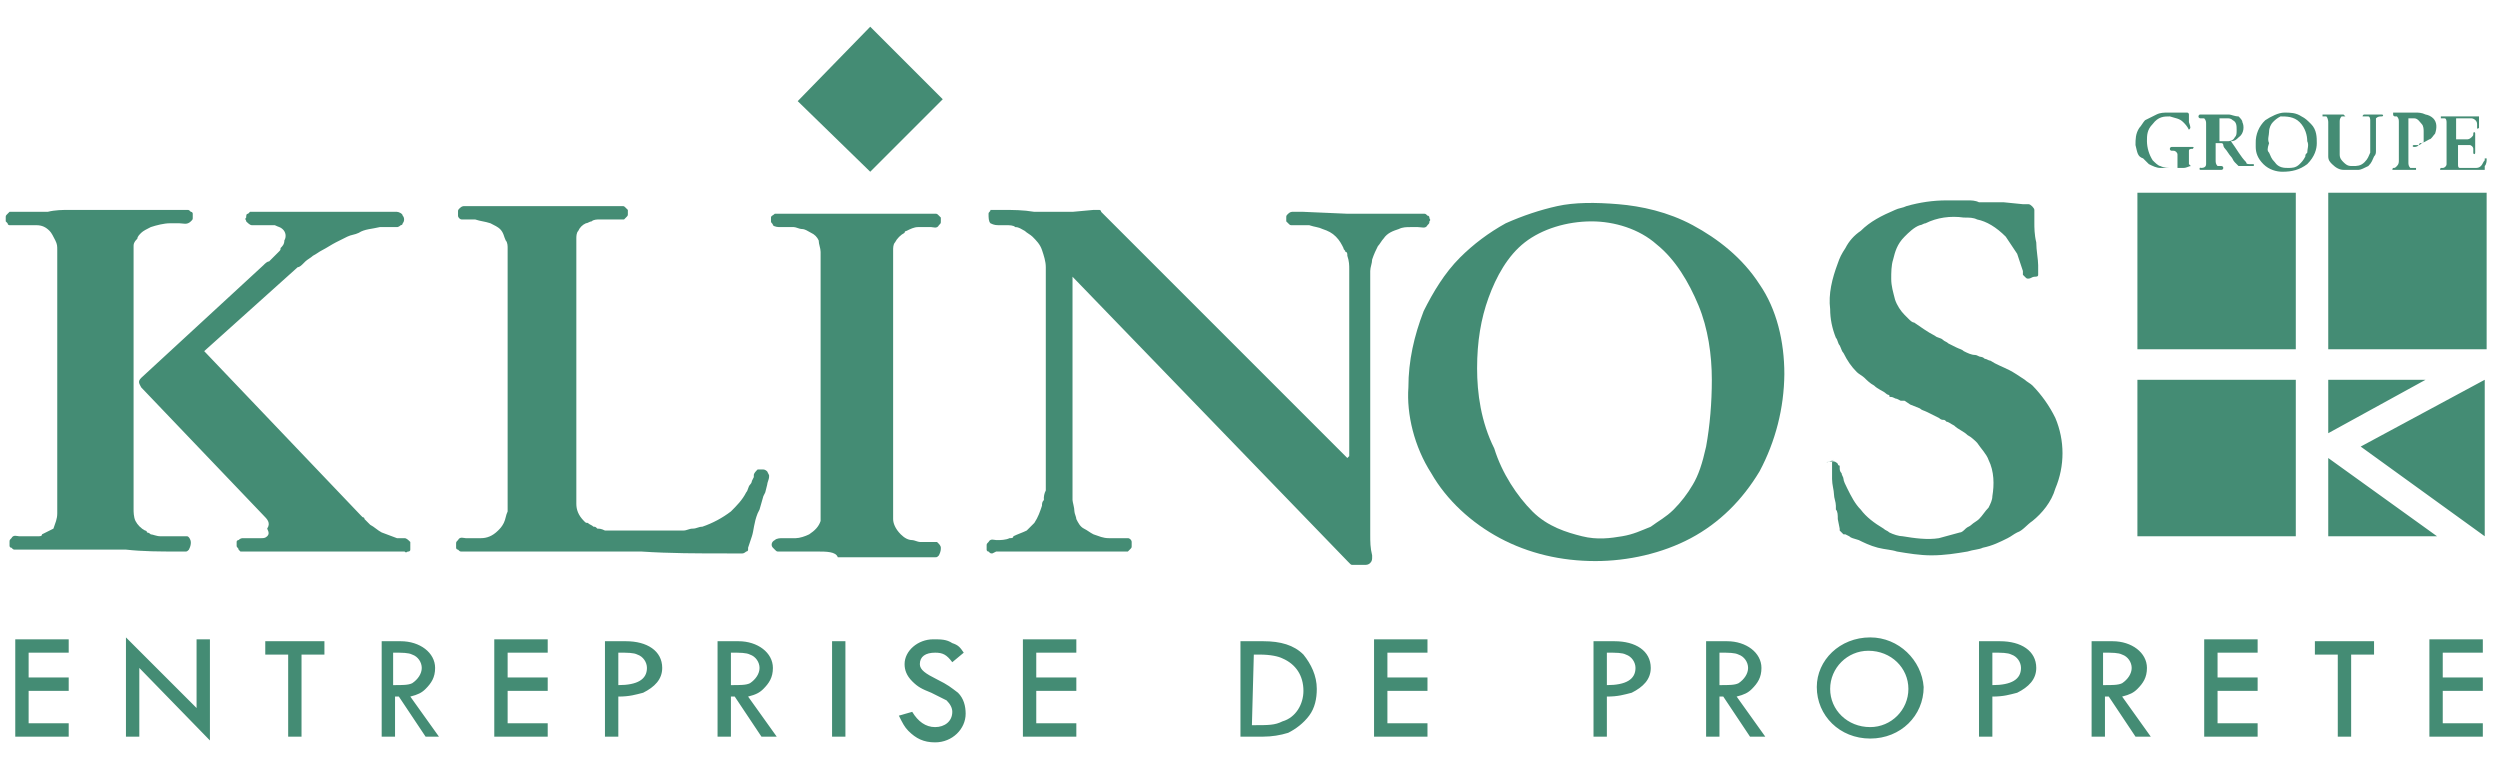
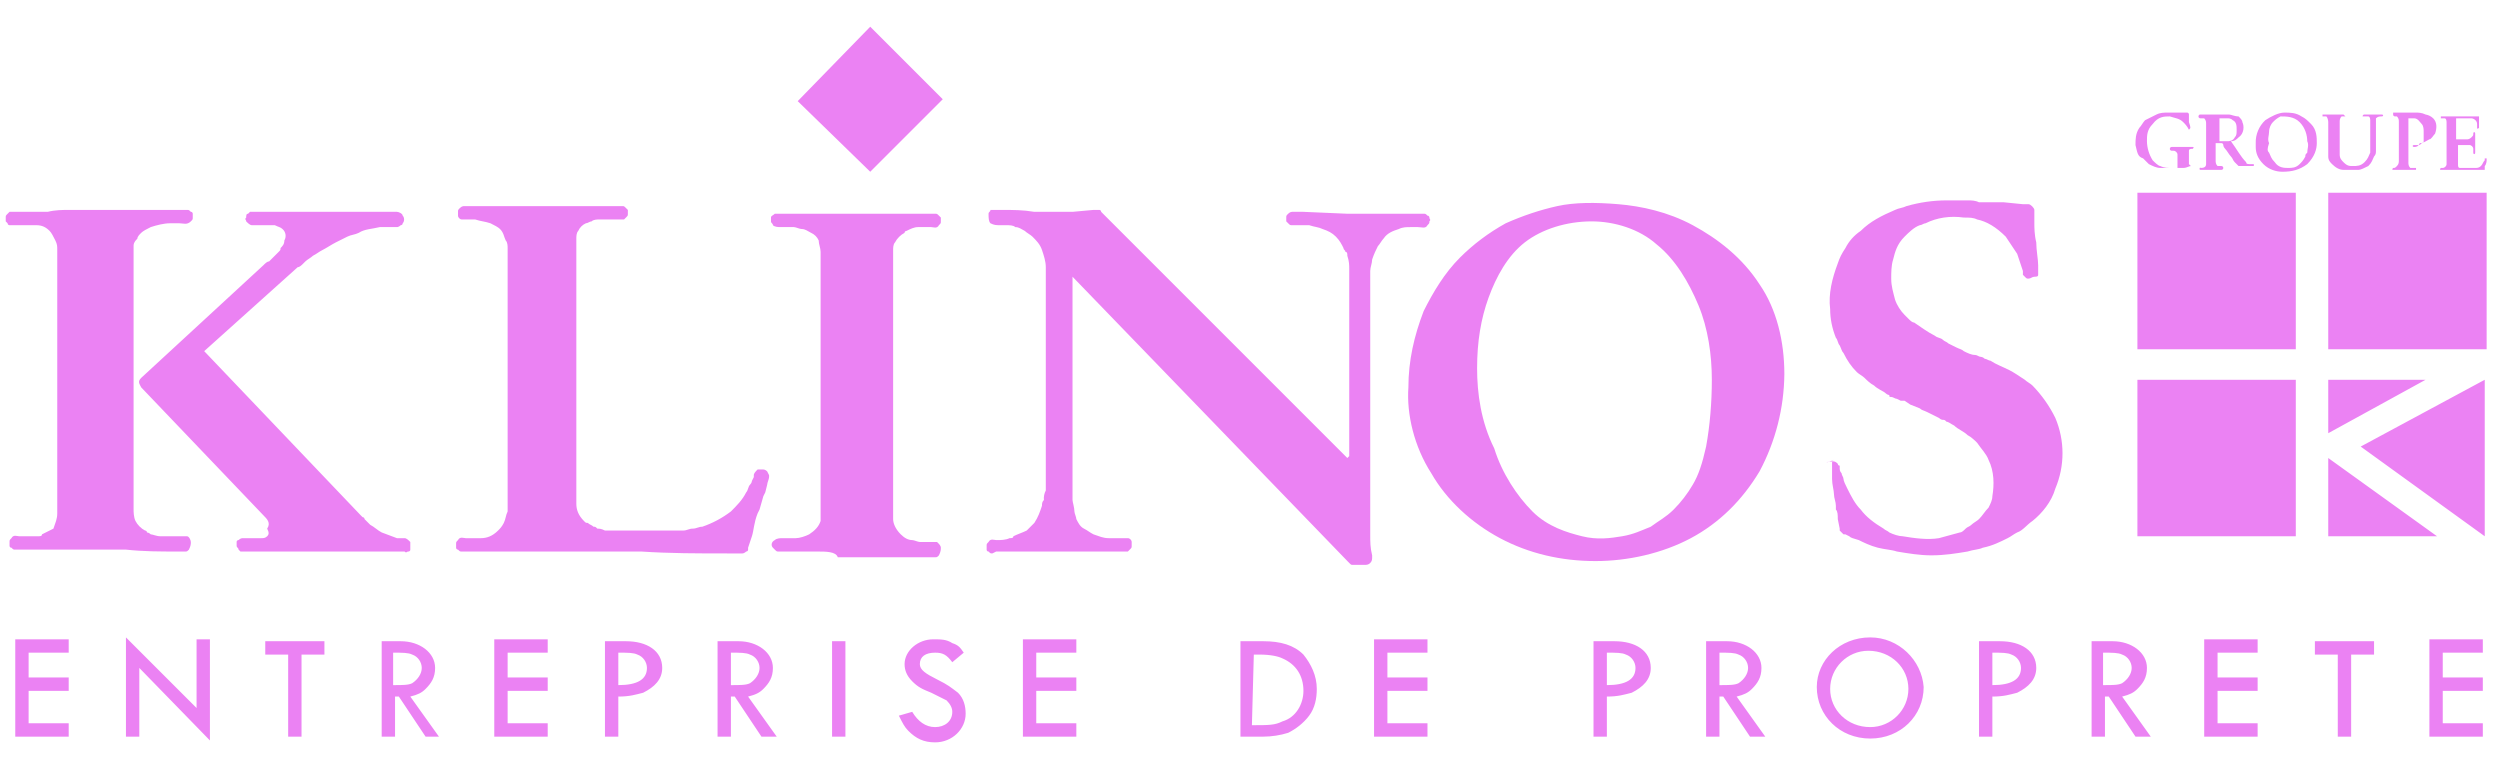
- <svg xmlns="http://www.w3.org/2000/svg" viewBox="0 0 131 41" fill-rule="evenodd" fill="#448c74">
+ <svg xmlns="http://www.w3.org/2000/svg" viewBox="0 0 131 41" fill-rule="evenodd" fill="#EB82F3">
  <path d="M112 18.3h8.3v-8.2H112v8.2h0zm0 9.8h8.3v-8.2H112v8.2h0zm10-9.8h8.3v-8.2H122v8.2h0zm5.1 1.6H122v2.8l5.1-2.8zm.6 8.2H122V24l5.7 4.1zm2.5 0v-8.2l-6.5 3.5 6.5 4.7h0zM114.7 6.8c0 .1 0 0 0 0-.1-.2-.2-.3-.3-.4-.2-.2-.4-.2-.7-.3-.3 0-.6 0-.9.4-.3.3-.3.6-.3.9a1.93 1.93 0 0 0 .3 1c.1.1.3.3.4.3.2.1.4.1.6.1h.1.1 0 .1 0v-.7c0-.1-.1-.2-.2-.2h-.1s-.1 0-.1-.1c0 0 0-.1.1-.1h.1.2.6.2c.1 0 0 .1 0 .1-.1 0-.2 0-.2.1V8v.6l.1.1c-.1 0-.2.1-.4.1h-.1-.3-.6-.2c-.2 0-.4-.1-.6-.2l-.3-.3c-.3-.1-.3-.3-.4-.7 0-.3 0-.6.2-.9.1-.1.2-.3.3-.4l.6-.3c.2-.1.4-.1.6-.1h.4.1.1.1.1.2c.1 0 .1.1.1.1v.1.1.2c.1.3.1.3 0 .4h0 0 0zm1.7 2.1h-.4-.2-.1-.2-.1-.1 0c-.1 0 0-.2 0-.1.1 0 .3 0 .3-.2v-.1-2c0-.1 0-.2-.1-.3h-.2s-.1 0-.1-.1c0 0 0-.1.1-.1h.3.2.1.1.4.2.2c.1 0 .3.1.5.1.1.1.2.2.2.3.1.2.1.6-.2.8-.1.1-.2.2-.4.2.3.4.5.8.8 1.1 0 .1.1.1.2.1h.2v.1h-.4-.2-.1-.1l-.1-.1-.1-.1c-.1-.1-.1-.2-.2-.3s-.2-.3-.3-.4-.1-.2-.1-.2 0-.1-.1-.1h-.3v.9c0 .1 0 .2.1.3h.2s.1 0 .1.1c0 0 0 .1-.1.1.2 0 .1 0 0 0h0zm-.1-2.7v1.2h.3.1c.1 0 .3 0 .4-.2.1-.1.1-.2.1-.4s0-.4-.2-.5c-.1-.1-.2-.1-.3-.1h-.1-.1-.2 0zm1.9 1.3a1.58 1.58 0 0 1 .5-1.2c.3-.2.7-.4 1-.4s.6 0 .9.2c.2.1.3.2.5.4.3.3.3.7.3 1s-.1.7-.5 1.1c-.4.3-.8.4-1.3.4-.3 0-.7-.1-1-.4s-.4-.6-.4-.9v-.2h0zm.7.5c.1.2.1.3.3.5.2.3.5.3.7.3s.4 0 .6-.2c.1-.1.2-.2.3-.4 0-.1 0-.1.1-.2 0-.2.1-.4 0-.6 0-.3-.1-.7-.4-1s-.7-.3-1-.3c-.2.1-.3.2-.4.3s-.2.3-.2.5-.1.4 0 .6c-.1.3-.1.4 0 .5h0zm3.9-2h0l.1.1h-.2c-.1.1-.1.2-.1.3v1.4.1.2c0 .2.1.3.2.4.2.2.3.2.5.2s.4 0 .6-.2.2-.3.3-.5v-.1-.1-1.5s0-.2-.1-.2h-.2-.1s0-.1.1-.1h.1.3.1.1.3c.1 0 .1.1 0 .1s-.2 0-.3.1v.2 1.3.2c0 .1 0 .2-.1.3-.1.2-.1.3-.3.5-.2.1-.4.2-.5.2h-.8c-.2 0-.4-.1-.6-.3-.1-.1-.2-.2-.2-.4V8 6.4s0-.2-.1-.3h-.1-.1V6h.3.2.1.2.3 0zm3.7 1.7c-.1 0-.1-.1 0-.1h.2c.1 0 .1 0 .2-.1.1 0 .1-.1.1-.1v-.5c0-.1 0-.3-.1-.4s-.2-.3-.4-.3h-.2-.1v2.3c0 .1 0 .2.1.3h.2.1v.1h-.2-.3-.1 0-.2-.1-.3 0c-.1 0 0-.1 0-.1.1 0 .1 0 .2-.1s.1-.2.1-.3v-2c0-.1 0-.2-.1-.3h-.1s-.1 0-.1-.1v-.1h.2.3.3.1.2.1c.1 0 .3 0 .5.1a.76.76 0 0 1 .4.2c.2.2.2.5.1.8-.1.1-.2.3-.3.3-.2.1-.3.2-.5.2h0c-.1.2-.2.2-.3.2h0zm1.5 1.1c.1 0 .2-.1.2-.2V6.4s0-.2-.1-.2h-.2v-.1h.2.6.3.1.3.3.1.1v.2.3.1s-.1.1-.1 0v-.2c0-.2-.2-.3-.3-.3h-.2-.6v1.1h.6s.1 0 .2-.1.1-.1.1-.2.1-.1.1 0v.2.1.3.3.1c0 .1-.1.1-.1 0v-.2c0-.1-.1-.2-.2-.2h-.6v1c0 .1 0 .2.1.2h.1.2.1 0 .4c.1 0 .2 0 .3-.1s.1-.2.2-.3v-.1h.1v.1s0 .2-.1.3v.2c0 .1 0 0 0 0h0-.2-.2-.3-.2-.1-.3-.4-.2-.3-.1 0c-.1 0 0-.1 0-.1s.1 0 .1 0h0zM95.8 24.2c.2 0 .3-.1.5.1 0 0 0 .1.1.1v.1c0 .1 0 .2.1.3 0 .1.1.2.1.3s.1.3.2.5c.2.4.4.8.7 1.1.3.4.7.7 1.2 1 .1.1.2.1.3.2.2.1.5.2.7.2.6.1 1.3.2 1.9.1l1.1-.3c.1 0 .2-.1.3-.2s.2-.1.3-.2.3-.2.4-.3c.2-.2.3-.4.5-.6.1-.2.2-.4.2-.6.1-.6.1-1.3-.2-1.9-.1-.3-.4-.6-.6-.9-.1-.1-.3-.3-.5-.4-.2-.2-.5-.3-.7-.5-.2-.1-.3-.2-.4-.2-.1-.1-.1-.1-.2-.1 0 0-.1 0-.2-.1l-.6-.3c-.2-.1-.3-.1-.4-.2l-.5-.2-.3-.2h-.2l-.2-.1c-.1 0-.2-.1-.3-.1s-.1 0-.1-.1c0 0-.1 0-.2-.1s-.4-.2-.6-.4c-.2-.1-.4-.3-.5-.4s-.3-.2-.4-.3c-.3-.3-.5-.6-.7-1-.1-.1-.1-.2-.2-.4-.1-.1-.1-.3-.2-.4-.2-.5-.3-1-.3-1.5-.1-.8.1-1.6.4-2.4.1-.3.2-.5.4-.8a2.36 2.36 0 0 1 .8-.9c.5-.5 1.1-.8 1.8-1.1.2-.1.4-.1.6-.2.7-.2 1.4-.3 2.1-.3h.9.2c.2 0 .4 0 .6.1h.2.4.4.3l1 .1h.2.1c.1 0 .3.2.3.3h0v.1.2.4c0 .2 0 .6.1 1 0 .4.1.9.1 1.2v.3.2c0 .1-.1.1-.2.1s-.2.1-.3.1-.1 0-.2-.1l-.1-.1v-.1-.1l-.3-.9-.6-.9c-.5-.5-1-.8-1.5-.9-.2-.1-.4-.1-.7-.1-.7-.1-1.4 0-2 .3-.1 0-.2.1-.3.1-.3.1-.6.4-.8.6-.4.4-.5.8-.6 1.2-.1.3-.1.7-.1 1 0 .4.1.7.2 1.1.1.3.3.6.5.8l.2.2c.1.1.2.2.3.2.3.2.7.5 1.1.7.1.1.3.1.4.2s.2.1.3.2l.4.2c.2.1.3.1.4.2.2.1.4.2.6.2.1 0 .2.1.3.1 0 0 .1 0 .2.1.1 0 .2.1.3.1.3.2.6.3 1 .5.2.1.5.3.8.5.1.1.3.2.4.3a6.57 6.57 0 0 1 1.2 1.7 4.75 4.75 0 0 1 0 3.7c-.2.7-.7 1.3-1.2 1.7-.3.2-.5.5-.8.6-.2.1-.3.2-.5.3-.4.2-.8.4-1.3.5-.2.1-.5.1-.8.2-.6.1-1.2.2-1.9.2-.6 0-1.2-.1-1.8-.2-.3-.1-.6-.1-1-.2s-.8-.3-1-.4c-.3-.1-.4-.1-.5-.2l-.2-.1h-.1l-.1-.1-.1-.1v-.1l-.1-.5c0-.2 0-.4-.1-.5v-.2c0-.2-.1-.4-.1-.6s-.1-.5-.1-.8v-.4-.3-.1c0-.1 0-.2.1-.2-.5.2-.4.1-.3.1h0zm-42.1 4.7h-.1-.3-.2-.9l-.2.1c-.1 0-.1 0-.2-.1-.1 0-.1-.1-.1-.1v-.2c0-.1 0-.1.1-.2.1-.2.3-.1.4-.1h.1c.1 0 .4 0 .6-.1.1 0 .2 0 .2-.1.2-.1.5-.2.7-.3l.4-.4c.2-.3.3-.6.4-.9 0-.1 0-.2.1-.3a.9.9 0 0 1 .1-.5v-.1-.2-.4-11c0-.3-.1-.6-.2-.9s-.3-.5-.5-.7c-.1-.1-.3-.2-.4-.3-.2-.1-.3-.2-.5-.2-.1-.1-.3-.1-.5-.1h-.2-.1c-.2 0-.3 0-.5-.1-.1-.1-.1-.3-.1-.5 0-.1.1-.1.1-.2h.2.4c.6 0 1.1 0 1.7.1h.3.2.3.3.2.7l1.1-.1h.1.1.1s.1 0 .1.1L70.6 24l.1-.1v-9.8c0-.2 0-.4-.1-.7 0-.1 0-.2-.1-.2 0-.1-.1-.1-.1-.2-.1-.2-.2-.4-.4-.6s-.4-.3-.7-.4c-.2-.1-.4-.1-.7-.2h-.4-.2-.3c-.1 0-.1 0-.2-.1l-.1-.1v-.2c0-.1 0-.1.1-.2s.2-.1.2-.1h.1.5l2.3.1h.6.1.2.2.2.1.4.6.4.6.3.2.1c.1 0 .1 0 .2.1.1 0 .1.1.1.1 0 .1.1.1 0 .2 0 .1 0 .1-.1.2-.1.2-.3.1-.5.1h-.4c-.2 0-.4 0-.6.1-.3.1-.6.2-.8.5-.1.1-.2.3-.3.4-.1.2-.2.4-.3.7 0 .2-.1.4-.1.6v.4.6 11.9.2.2.5c0 .4 0 .7.1 1.1v.1c0 .1 0 .2-.1.3s-.2.1-.3.1h-.6c-.1 0-.1 0-.2-.1l-14.5-15v11.1.3.1.1.1c0 .1.1.4.1.6 0 .1.1.3.1.4.1.2.2.4.4.5s.3.2.5.3c.3.1.5.2.8.2h.2.1.1.2.4c.1 0 .2.1.2.2v.2c0 .1 0 .1-.1.2l-.1.1H59h-.1-.5-.8-.3-.4-.7-.4-1-1.1 0zm-10.9 0h-.3-.3-.4-.4-.3-.1-.2c-.1 0-.1 0-.2-.1l-.1-.1c-.1-.1-.1-.3.1-.4.1-.1.3-.1.4-.1h.5.1.1c.2 0 .5-.1.7-.2.3-.2.5-.4.6-.7v-.2-.2-13.7c0-.2-.1-.4-.1-.6a.78.78 0 0 0-.4-.4c-.2-.1-.3-.2-.5-.2-.1 0-.3-.1-.4-.1h-.1-.2-.4c-.1 0-.3 0-.4-.1 0-.1-.1-.1-.1-.2v-.2c0-.1.1-.1.2-.2h.2.5.8.3.4.5.2.2.2.2 1.1.3.3.6 1.3.6.2.3.1.1c.1 0 .1 0 .2.1l.1.1v.2c0 .1 0 .1-.1.2-.1.2-.3.1-.4.1h-.2-.1-.1-.3c-.2 0-.4.1-.6.2 0 0-.1 0-.1.1-.2.1-.4.3-.5.5-.1.1-.1.3-.1.4v.3V27v.2c0 .2.1.5.4.8.2.2.4.3.6.3.1 0 .3.1.4.1h.1.1.2.5l.1.1s.1.1.1.2 0 .2-.1.4c-.1.1-.1.1-.2.1h-.4-.2-.4-.5-.3-.3-.5-.5-.4-.5-1.1c-.1-.3-.6-.3-1.1-.3h0zm-29-1.9l-6.4-6.7c-.1-.2-.2-.3 0-.5l6.4-5.9c.1-.1.2-.2.3-.2l.3-.3.2-.2c.1-.1.1-.1.1-.2.1-.1.2-.2.2-.4a.47.47 0 0 0-.1-.6c-.1-.1-.2-.1-.4-.2h-.2-.1-.5-.1-.1-.2c-.1 0-.2-.1-.3-.2 0-.1-.1-.1 0-.2 0-.1 0-.2.1-.2l.1-.1h.2.2.5.4 1 .6.3.2.2.1.3.4.4.5 1.1.5.3.3.1.1c.1 0 .3.1.3.2.1.1.1.3 0 .4 0 .1-.1.1-.1.1s-.1.1-.2.1h-.3-.1-.5c-.4.1-.8.1-1.1.3-.2.1-.4.1-.6.2l-.6.3c-.2.1-.5.3-.7.4s-.3.2-.5.3c-.1.1-.3.2-.4.3l-.1.1c-.1.1-.2.2-.3.2l-4.9 4.4 8.2 8.6.1.1s.1 0 .1.1l.1.1.1.1.1.1c.2.1.4.3.6.4l.8.3h.2.1.1c.1 0 .2.1.3.2v.2.2c0 .1-.1.1-.1.1-.1 0-.1.1-.2 0H21h-.2-.2-.3-.2-.3-.6-.3-.2-.2-.2-1.1-.3-.2-.2-.6-1.3-.3-.3-.6-.5-.1-.2l-.1-.1c0-.1-.1-.1-.1-.2v-.2c0-.1.1-.1.1-.1s.1-.1.2-.1h.1.5.2.2c.1 0 .2 0 .3-.1s.1-.2 0-.4c.2-.3 0-.5-.2-.7h0zm25.6 1.1l-.1.3-.1.3v.1c0 .1-.1.1-.1.1s-.1.1-.2.1h-.1-.1-.6c-1.5 0-3 0-4.5-.1H33h-.8-1.6H29h-.7-1-1.8-.6-.7c-.1 0-.1 0-.2-.1-.1 0-.1-.1-.1-.1v-.2c0-.1 0-.1.1-.2.1-.2.3-.1.4-.1h.3.2.1.2c.3 0 .6-.1.9-.4.1-.1.2-.2.3-.4s.1-.4.2-.6v-.2-.2V13c0-.1 0-.3-.1-.4-.1-.2-.1-.4-.3-.6-.1-.1-.3-.2-.5-.3-.3-.1-.5-.1-.8-.2h-.1-.1-.5c-.1 0-.2-.1-.2-.2v-.2c0-.1 0-.1.1-.2s.2-.1.2-.1h.1.6 1 1.6.7.2.2.3.3.2.2.6.7.8.3.2.1.1.1c.1 0 .1 0 .2.1l.1.1v.2c0 .1 0 .1-.1.2l-.1.1h-.2-.7-.2-.1-.1c-.1 0-.3 0-.4.1-.1 0-.2.1-.3.1a.78.78 0 0 0-.4.4c-.1.1-.1.3-.1.4v.4 13.5c0 .3.1.6.4.9.1.1.1.1.2.1.1.1.2.1.3.2.1 0 .1 0 .2.1.1 0 .2 0 .4.1h.1.2.2.1.2.1.3.4.7.7.3.2.3.3c.2 0 .3-.1.5-.1s.3-.1.5-.1a5.3 5.3 0 0 0 1.5-.8c.3-.3.6-.6.8-1 .1-.1.1-.3.2-.4s.1-.2.1-.2l.1-.2v-.1c0-.1.1-.2.2-.3h.3c.1 0 .2.1.2.1l.1.2v.1c0 .1-.1.3-.1.4l-.1.4-.1.2-.2.7-.1.2c-.2.5-.2.9-.3 1.2h0z" />
  <path d="M3.6 11h.3.8.2.3.3.3 1.1 1.5.6.4.3.1c.1 0 .1 0 .2.1.1 0 .1.1.1.1v.2c0 .1 0 .1-.1.2-.2.2-.4.1-.6.1h-.5c-.3 0-.7.1-1 .2-.2.1-.4.2-.5.3s-.2.2-.2.3c-.2.2-.2.3-.2.4v.2 13.6c0 .1 0 .4.1.6s.3.4.5.5c0 0 .1 0 .1.1 0 0 .1 0 .2.1.1 0 .3.1.5.1h.3.3.2.1.5c.1 0 .2.2.2.3s0 .2-.1.4c-.1.1-.1.1-.2.1h-.1-.3c-.9 0-1.8 0-2.7-.1h-.4-1.8H3h-.8-.7-.3-.3-.1c-.1 0-.1 0-.2-.1-.1 0-.1-.1-.1-.1v-.2c0-.1 0-.1.1-.2.1-.2.3-.1.4-.1h.1.5.1.3c.1 0 .2 0 .2-.1l.6-.3c.1-.3.2-.5.2-.8v-.2-13.6c0-.2 0-.3-.1-.5s-.2-.4-.3-.5c-.2-.2-.4-.3-.7-.3h-.2-.2-.2-.1H1 .5s-.1 0-.1-.1l-.1-.1v-.2c0-.1 0-.1.1-.2l.1-.1h.1.1.6.9.3c.4-.1.8-.1 1.1-.1h0zm38.2-5.7L45.6 9l3.8-3.8-3.8-3.8-3.8 3.9h0zM75 24.8c.8 1.4 2.1 2.6 3.6 3.4s3.2 1.2 5 1.2c1.7 0 3.5-.4 5-1.2s2.7-2 3.6-3.5a11.03 11.03 0 0 0 1.3-5.1c0-1.7-.4-3.4-1.3-4.7-.9-1.4-2.2-2.4-3.5-3.1s-2.7-1-3.9-1.1-2.3-.1-3.2.1-1.8.5-2.7.9c-.9.5-1.7 1.1-2.4 1.8-.8.8-1.4 1.8-1.9 2.8-.5 1.3-.8 2.6-.8 4-.1 1.4.3 3.1 1.2 4.5h0zm2.4-5.5c0-1.4.2-2.6.6-3.7s1-2.2 1.9-2.9 2.2-1.1 3.5-1.1c1.2 0 2.5.4 3.4 1.2 1 .8 1.7 2 2.2 3.2s.7 2.6.7 3.9c0 1.2-.1 2.4-.3 3.5-.2.9-.4 1.5-.7 2a6.42 6.42 0 0 1-1 1.3c-.4.4-.8.6-1.2.9-.5.2-.9.4-1.5.5s-1.3.2-2.1 0-1.8-.5-2.6-1.3-1.6-2-2-3.3c-.7-1.4-.9-2.9-.9-4.2h0zM.8 33.6v5h2.8v-.7H1.5v-1.7h2.1v-.7H1.5v-1.3h2.1v-.7H.8zm5.8-.2v5.2h.7V35l3.7 3.8v-5.3h-.7v3.6l-3.7-3.7zm7.3.2v.7h1.2v4.3h.7v-4.3H17v-.7h-3.1zm6.7.6c.5 0 .8 0 1 .1.3.1.5.4.5.7s-.2.6-.5.8c-.2.1-.5.1-1 .1v-1.7h0zm-.6-.6v5h.7v-2.1h.2l1.4 2.1h.7l-1.5-2.1c.4-.1.6-.2.8-.4.3-.3.5-.6.5-1.1 0-.8-.8-1.4-1.8-1.4h-1 0zm5.9 0v5h2.8v-.7h-2.1v-1.7h2.1v-.7h-2.1v-1.3h2.1v-.7h-2.8zm6.5.6c.5 0 .8 0 1 .1.3.1.5.4.5.7 0 .6-.5.9-1.5.9v-1.7h0zm-.7-.6v5h.7v-2.1c.6 0 .9-.1 1.3-.2.6-.3 1-.7 1-1.3 0-.9-.8-1.4-1.9-1.4h-1.1 0 0zm6.6.6c.5 0 .8 0 1 .1.3.1.5.4.5.7s-.2.6-.5.8c-.2.1-.5.1-1 .1v-1.7h0 0zm-.7-.6v5h.7v-2.1h.2l1.4 2.1h.8l-1.5-2.1c.4-.1.6-.2.8-.4.3-.3.5-.6.5-1.1 0-.8-.8-1.4-1.8-1.4h-1.1 0zm6 0v5h.7v-5h-.7zm6.9.6c-.2-.3-.3-.4-.6-.5-.3-.2-.6-.2-1-.2-.8 0-1.5.6-1.5 1.3 0 .3.1.6.4.9s.5.4 1 .6l.8.4c.2.2.3.4.3.6 0 .5-.4.8-.9.8s-.9-.3-1.2-.8l-.7.2c.2.4.3.6.5.8.4.4.8.6 1.4.6.9 0 1.6-.7 1.6-1.5 0-.4-.1-.8-.4-1.1-.4-.3-.5-.4-1.1-.7s-.9-.5-.9-.8c0-.4.3-.6.8-.6.4 0 .6.1.9.5l.6-.5h0zm3.1-.6v5h2.8v-.7h-2.1v-1.7h2.1v-.7h-2.1v-1.3h2.1v-.7h-2.8zm12.1.7h.3c.6 0 1 .1 1.2.2.7.3 1.1.9 1.1 1.7 0 .7-.4 1.4-1.1 1.6-.4.2-.7.2-1.6.2h0l.1-3.7h0 0zm-.7-.7v5h1.2a4.44 4.44 0 0 0 1.3-.2c.4-.2.8-.5 1.1-.9s.4-.9.4-1.4c0-.7-.3-1.3-.7-1.8-.5-.5-1.2-.7-2.1-.7H65zm7 0v5h2.8v-.7h-2.1v-1.7h2.1v-.7h-2.1v-1.3h2.1v-.7H72zm12.2.6c.5 0 .8 0 1 .1.3.1.5.4.5.7 0 .6-.5.9-1.5.9v-1.7h0zm-.7-.6v5h.7v-2.1c.6 0 .9-.1 1.3-.2.6-.3 1-.7 1-1.3 0-.9-.8-1.4-1.9-1.4h-1.1 0 0zm6.6.6c.5 0 .8 0 1 .1.3.1.5.4.5.7s-.2.6-.5.8c-.2.1-.5.1-1 .1v-1.7h0zm-.7-.6v5h.7v-2.1h.2l1.4 2.1h.8L91 36.5c.4-.1.6-.2.8-.4.3-.3.5-.6.5-1.1 0-.8-.8-1.4-1.8-1.4h-1.1 0zm8.5.5c1.2 0 2.1.9 2.1 2s-.9 2-2 2c-1.2 0-2.1-.9-2.1-2s.9-2 2-2zm.1-.7c-1.6 0-2.8 1.2-2.8 2.6 0 1.5 1.2 2.7 2.8 2.7s2.8-1.2 2.8-2.7c-.1-1.4-1.3-2.6-2.8-2.6h0zm6.4.8c.5 0 .8 0 1 .1.3.1.5.4.5.7 0 .6-.5.9-1.5.9v-1.7h0zm-.7-.6v5h.7v-2.1c.6 0 .9-.1 1.3-.2.6-.3 1-.7 1-1.3 0-.9-.8-1.4-1.9-1.4h-1.1 0 0zm6.5.6c.5 0 .8 0 1 .1.3.1.5.4.5.7s-.2.6-.5.8c-.2.1-.5.1-1 .1v-1.7h0 0zm-.6-.6v5h.7v-2.1h.2l1.4 2.1h.8l-1.5-2.1c.4-.1.6-.2.8-.4.3-.3.5-.6.5-1.1 0-.8-.8-1.4-1.8-1.4h-1.1 0zm5.9 0v5h2.8v-.7h-2.1v-1.7h2.1v-.7h-2.1v-1.3h2.1v-.7h-2.8zm5.8 0v.7h1.2v4.3h.7v-4.3h1.2v-.7h-3.1zm6 0v5h2.8v-.7H128v-1.7h2.1v-.7H128v-1.3h2.1v-.7h-2.8z" />
</svg>
